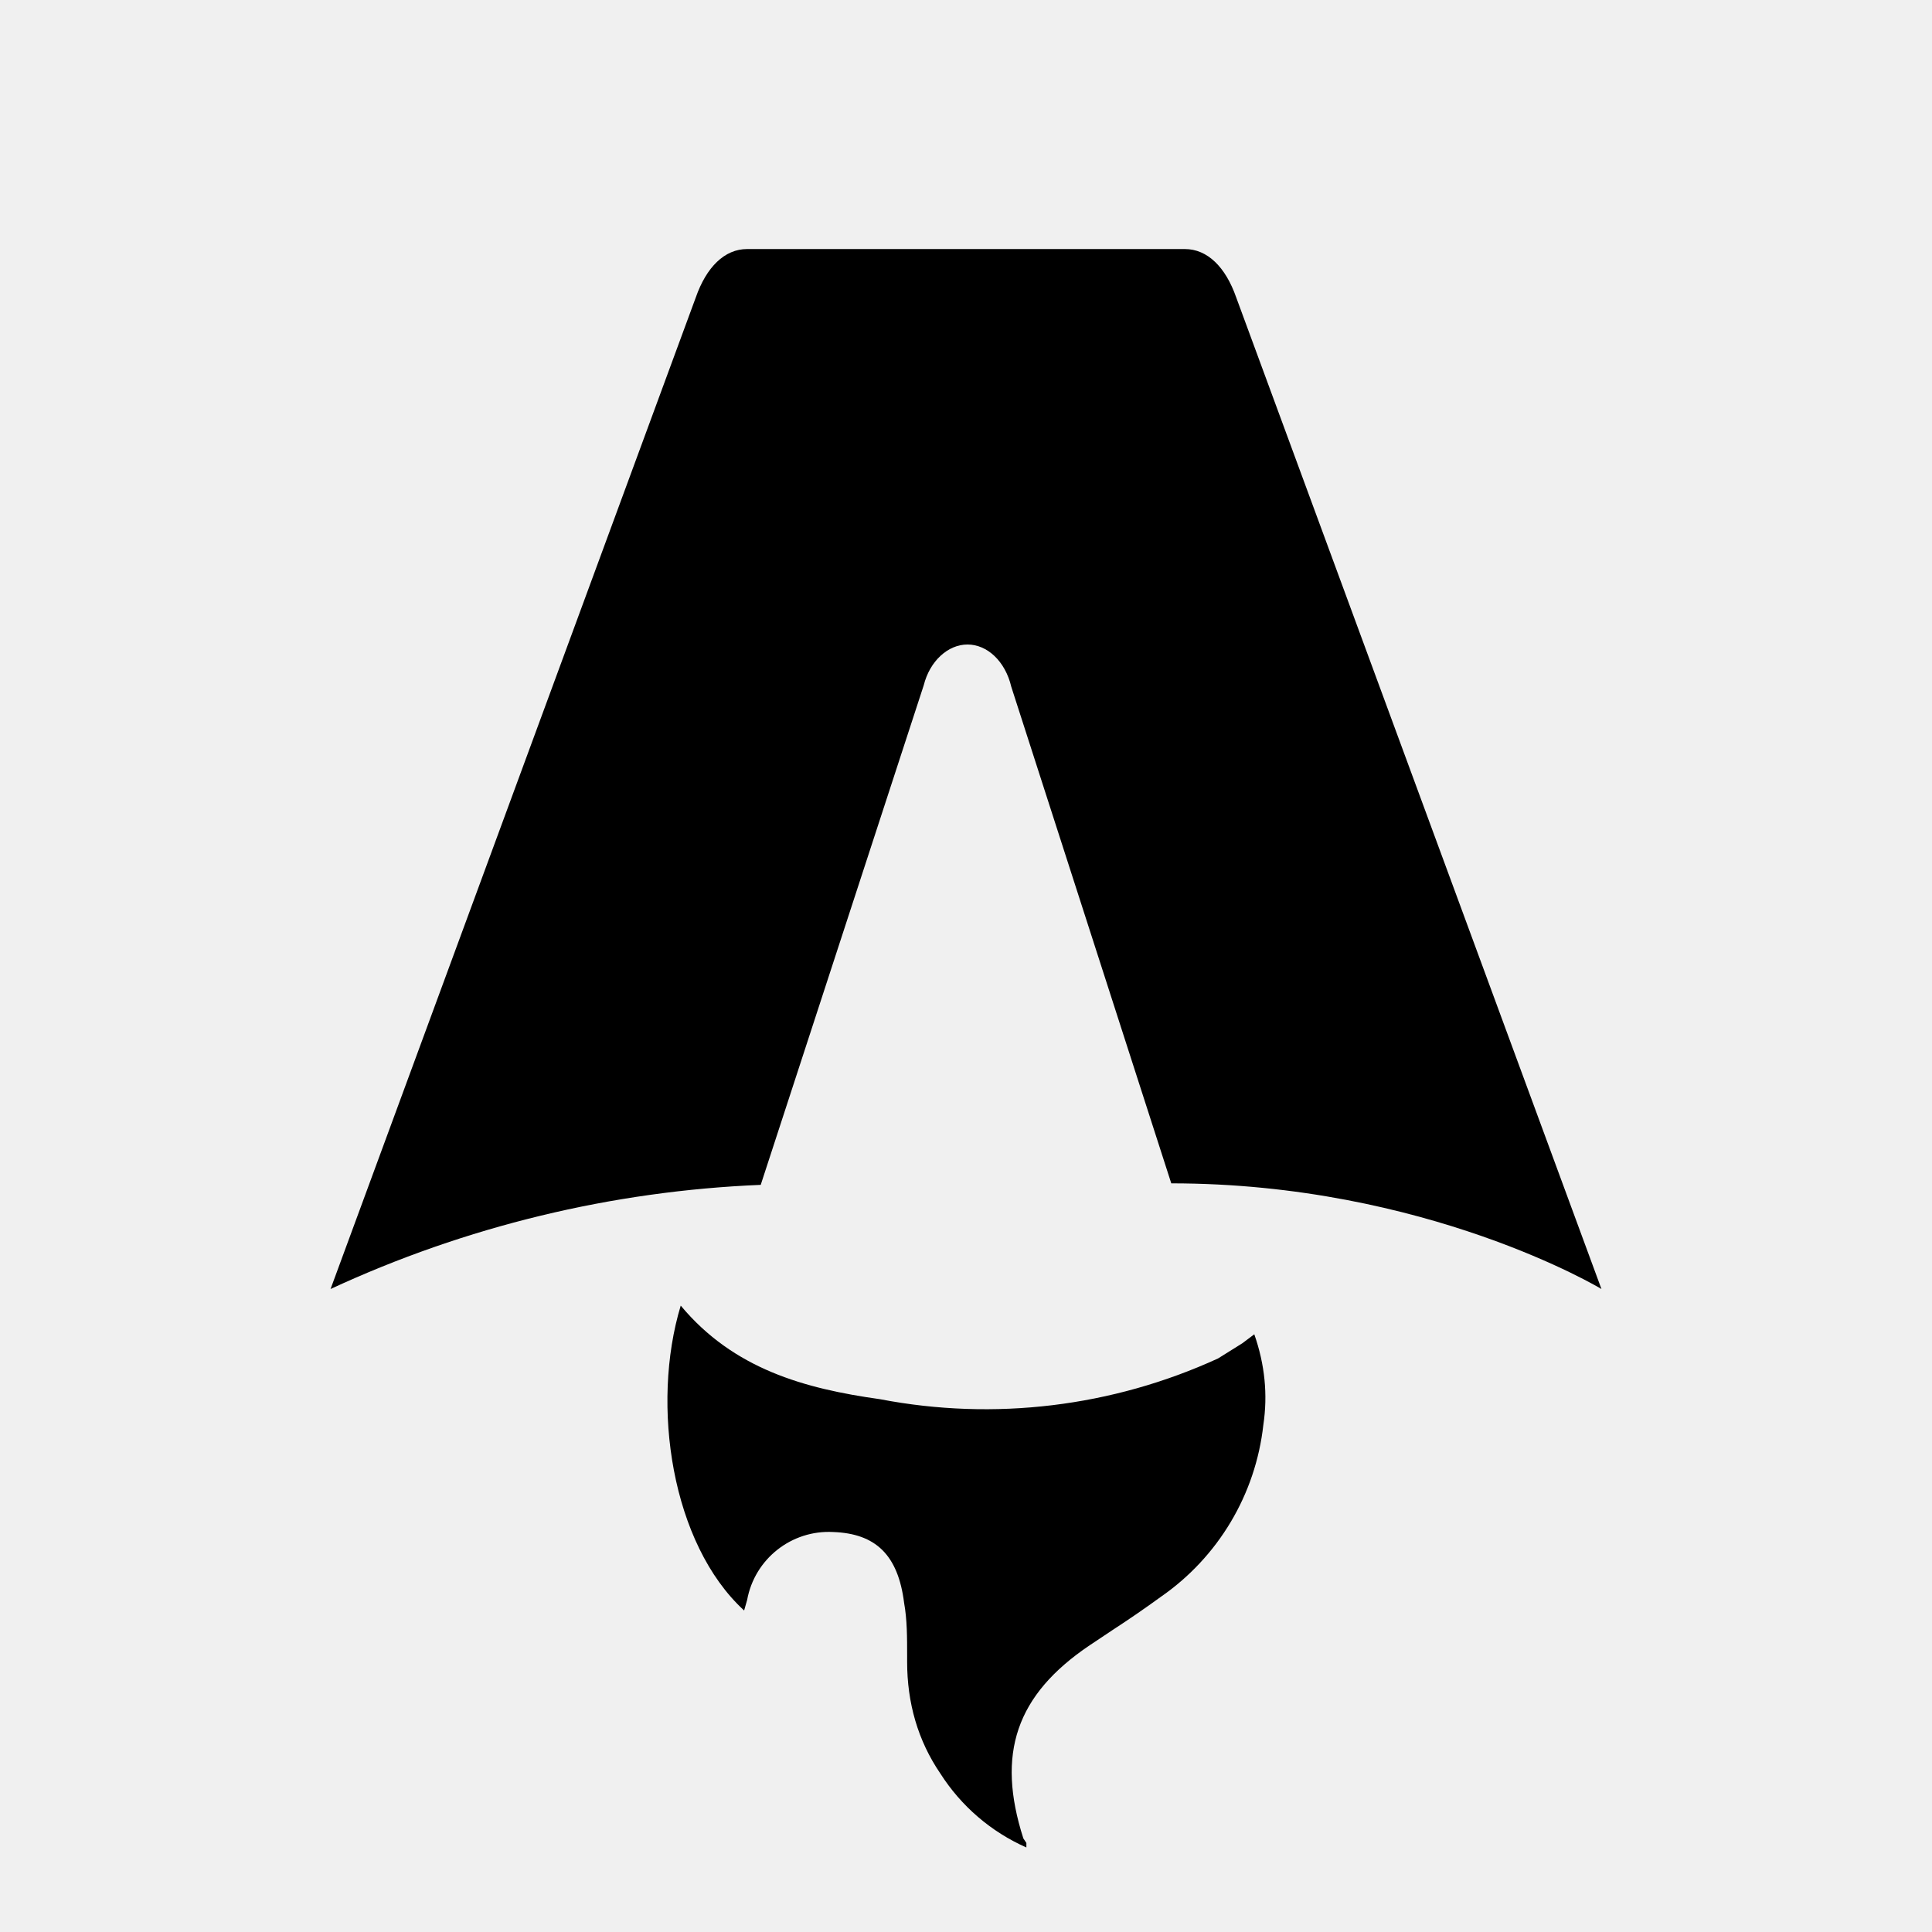
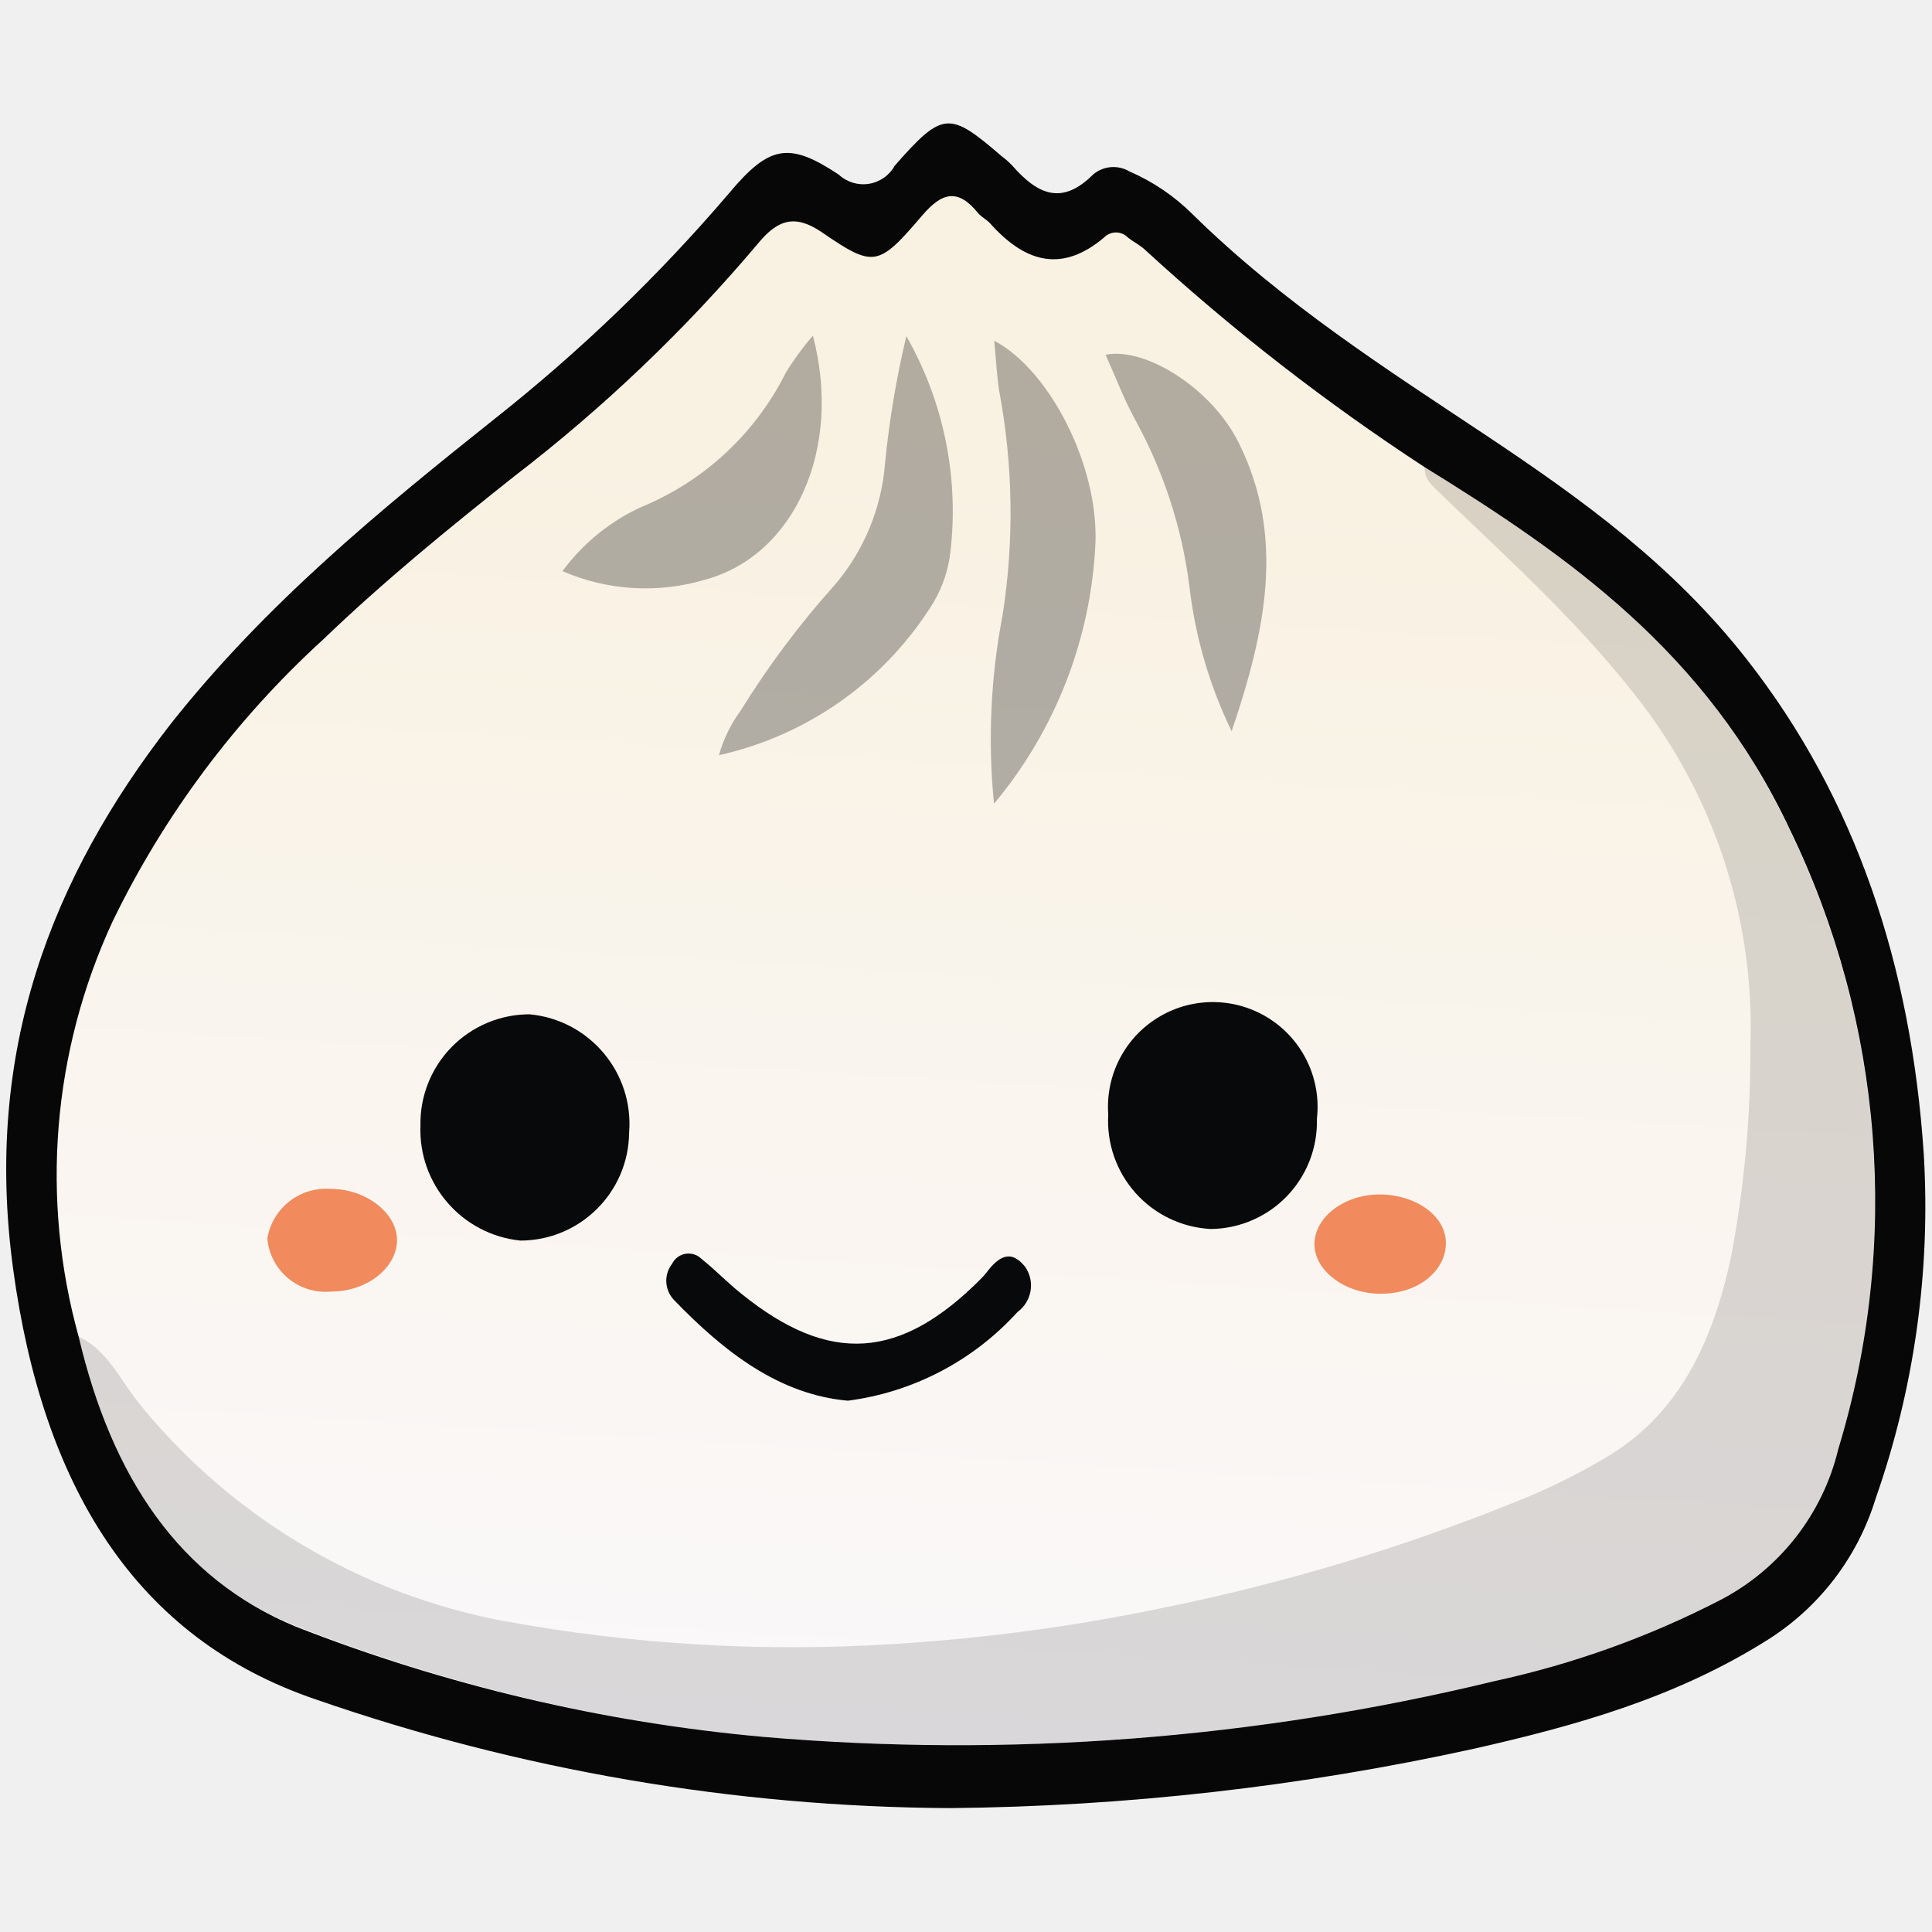
- <svg xmlns="http://www.w3.org/2000/svg" fill="none" viewBox="0 0 128 128">
-   <path d="M50.4 78.5a75.1 75.1 0 0 0-28.5 6.9l24.2-65.7c.7-2 1.9-3.2 3.4-3.2h29c1.5 0 2.7 1.2 3.4 3.2l24.2 65.7s-11.6-7-28.5-7L67 45.5c-.4-1.7-1.6-2.8-2.9-2.8-1.3 0-2.5 1.1-2.9 2.7L50.4 78.5Zm-1.1 28.2Zm-4.2-20.2c-2 6.6-.6 15.8 4.2 20.2a17.5 17.5 0 0 1 .2-.7 5.5 5.5 0 0 1 5.7-4.5c2.8.1 4.3 1.5 4.7 4.7.2 1.1.2 2.3.2 3.5v.4c0 2.7.7 5.2 2.2 7.4a13 13 0 0 0 5.7 4.9v-.3l-.2-.3c-1.8-5.6-.5-9.5 4.4-12.8l1.5-1a73 73 0 0 0 3.2-2.2 16 16 0 0 0 6.8-11.4c.3-2 .1-4-.6-6l-.8.6-1.6 1a37 37 0 0 1-22.4 2.7c-5-.7-9.7-2-13.2-6.2Z" />
-   <style>
-         path { fill: #000; }
-         @media (prefers-color-scheme: dark) {
-             path { fill: #FFF; }
-         }
-     </style>
+ <svg xmlns="http://www.w3.org/2000/svg" id="Layer_1" data-name="Layer 1" viewBox="0 0 80 80">
+   <defs>
+     <style>.cls-1{fill:url(#linear-gradient);}.cls-2,.cls-3,.cls-4{fill:#070707;}.cls-3{opacity:0.14;}.cls-4{opacity:0.3;}.cls-5{fill:#08090a;}.cls-6{fill:#f18a5c;}</style>
+     <linearGradient id="linear-gradient" x1="41.94" y1="17.58" x2="38.61" y2="71.97" gradientUnits="userSpaceOnUse">
+       <stop offset="0" stop-color="#f9f1e1" />
+       <stop offset="1" stop-color="#faf8fa" />
+     </linearGradient>
+   </defs>
+   <path class="cls-1" d="M74.11,34.38C70.67,27,64.91,23,59,19.35h0a89.47,89.47,0,0,1-11.58-9c-.21-.2-.48-.33-.71-.51a.69.69,0,0,0-1,0C44,11.28,42.48,10.91,41,9.25c-.15-.17-.37-.26-.51-.44-.82-1-1.47-.87-2.31.12-1.82,2.13-2,2.16-4.16.68-1.09-.74-1.81-.53-2.63.47a64.85,64.85,0,0,1-10.08,9.63c-2.71,2.15-5.4,4.34-7.94,6.78A38.59,38.59,0,0,0,4.66,38.16a25,25,0,0,0-1.4,17.2h0c1.37,5.8,4.16,10,9,12A70.48,70.48,0,0,0,31.6,71.92a94.32,94.32,0,0,0,30.29-2.31,37.85,37.85,0,0,0,9.37-3.37A9.56,9.56,0,0,0,76.12,60,35.27,35.27,0,0,0,74.11,34.38Z" />
+   <path class="cls-2" d="M39.34,74.87a81.43,81.43,0,0,1-26.26-4.5C5.59,67.83,1.76,61.53.54,52.52S2.14,36.33,7.05,30C11,25,15.72,21.14,20.46,17.36A69,69,0,0,0,30.19,8c1.67-2,2.49-2.13,4.54-.77a1.49,1.49,0,0,0,2.32-.37c2-2.28,2.27-2.25,4.44-.38a3,3,0,0,1,.42.37C43,8.1,44,8.49,45.27,7.22a1.3,1.3,0,0,1,1.5-.12,8.46,8.46,0,0,1,2.62,1.78c3.76,3.69,8,6.39,12.21,9.19,3.88,2.59,7.68,5.32,10.76,9.27,4.47,5.72,6.78,12.62,7.3,20.46a36.52,36.52,0,0,1-2,14.27,10.57,10.57,0,0,1-4.43,5.81c-3.84,2.43-8,3.58-12.19,4.53A105.83,105.83,0,0,1,39.34,74.87ZM59,19.35a89.47,89.47,0,0,1-11.58-9c-.21-.2-.48-.33-.71-.51a.69.69,0,0,0-1,0C44,11.28,42.48,10.91,41,9.25c-.15-.17-.37-.26-.51-.44-.82-1-1.47-.87-2.31.12-1.82,2.13-2,2.16-4.16.68-1.09-.74-1.81-.53-2.63.47a64.85,64.85,0,0,1-10.08,9.63c-2.71,2.15-5.4,4.34-7.94,6.78A38.59,38.59,0,0,0,4.66,38.16a25,25,0,0,0-1.4,17.2c1.37,5.8,4.15,10,9,12A70.48,70.48,0,0,0,31.6,71.92a94.32,94.32,0,0,0,30.29-2.31,37.85,37.85,0,0,0,9.37-3.37A9.56,9.56,0,0,0,76.12,60a35.27,35.27,0,0,0-2-25.64C70.67,27,64.91,23,59,19.35Z" />
+   <path class="cls-3" d="M3.26,55.36c1.18.51,1.76,1.86,2.57,2.84A25.48,25.48,0,0,0,20.9,67.13a66.14,66.14,0,0,0,16.18.94,77.8,77.8,0,0,0,11.21-1.52,82.55,82.55,0,0,0,14.39-4.33,26.23,26.23,0,0,0,3.77-1.84c3-1.74,4.49-4.73,5.26-8.5a45.47,45.47,0,0,0,.77-8.55,22.15,22.15,0,0,0-4.21-13.81c-2.58-3.49-5.66-6.21-8.64-9.1-.3-.3-.64-.52-.64-1.07C64.91,23,70.67,27,74.11,34.38a35.27,35.27,0,0,1,2,25.64,9.56,9.56,0,0,1-4.86,6.22,37.85,37.85,0,0,1-9.37,3.37A94.32,94.32,0,0,1,31.6,71.92a70.48,70.48,0,0,1-19.38-4.61C7.41,65.38,4.63,61.16,3.26,55.36Z" />
+   <path class="cls-4" d="M37.53,13.92a14.62,14.62,0,0,1,1.83,8.89,5.31,5.31,0,0,1-.69,2.11,14,14,0,0,1-8.9,6.35,5.76,5.76,0,0,1,.91-1.86,36.31,36.31,0,0,1,3.86-5.16,8.82,8.82,0,0,0,2.11-5.09A39.25,39.25,0,0,1,37.53,13.92Z" />
+   <path class="cls-4" d="M41.16,33.28a27.11,27.11,0,0,1,.35-7.78,27.36,27.36,0,0,0-.14-9.34c-.1-.66-.13-1.34-.2-2.05,2.29,1.21,4.32,5.16,4.19,8.39A18.11,18.11,0,0,1,41.16,33.28Z" />
+   <path class="cls-4" d="M51,30.28a18.68,18.68,0,0,1-1.75-6A19.33,19.33,0,0,0,47,17.37c-.46-.84-.81-1.77-1.22-2.68,1.63-.33,4.38,1.37,5.51,3.64C53.24,22.24,52.4,26.14,51,30.28Z" />
+   <path class="cls-4" d="M33.66,13.9C34.9,18.62,32.88,23,29.21,24a8.64,8.64,0,0,1-5.92-.35A8.41,8.41,0,0,1,26.54,21a11.64,11.64,0,0,0,6-5.57A11.68,11.68,0,0,1,33.66,13.9Z" />
+   <path class="cls-5" d="M50.14,50.89a4.48,4.48,0,0,1-4.25-4.74,4.34,4.34,0,1,1,8.64.18A4.44,4.44,0,0,1,50.14,50.89Z" />
+   <path class="cls-5" d="M35.11,58C32.28,57.75,30,56,27.9,53.82a1.15,1.15,0,0,1-.07-1.49.76.76,0,0,1,1.22-.2c.57.45,1.09,1,1.66,1.45,3.64,2.94,6.58,2.74,9.94-.66a2.2,2.2,0,0,0,.2-.23c.49-.64,1-1,1.61-.22a1.36,1.36,0,0,1-.33,1.86A11.49,11.49,0,0,1,35.11,58Z" />
+   <path class="cls-5" d="M21.93,42a4.56,4.56,0,0,1,4.12,4.91,4.51,4.51,0,0,1-4.5,4.46,4.61,4.61,0,0,1-4.14-4.76A4.52,4.52,0,0,1,21.93,42Z" />
+   <path class="cls-6" d="M13.72,53.48a2.42,2.42,0,0,1-2.65-2.2,2.47,2.47,0,0,1,2.63-2.05c1.45,0,2.74,1,2.74,2.12S15.22,53.48,13.72,53.48Z" />
+   <path class="cls-6" d="M57.16,53.57c-1.51,0-2.78-1-2.73-2.11s1.27-2,2.7-2,2.73.84,2.74,2S58.73,53.58,57.16,53.57Z" />
</svg>
